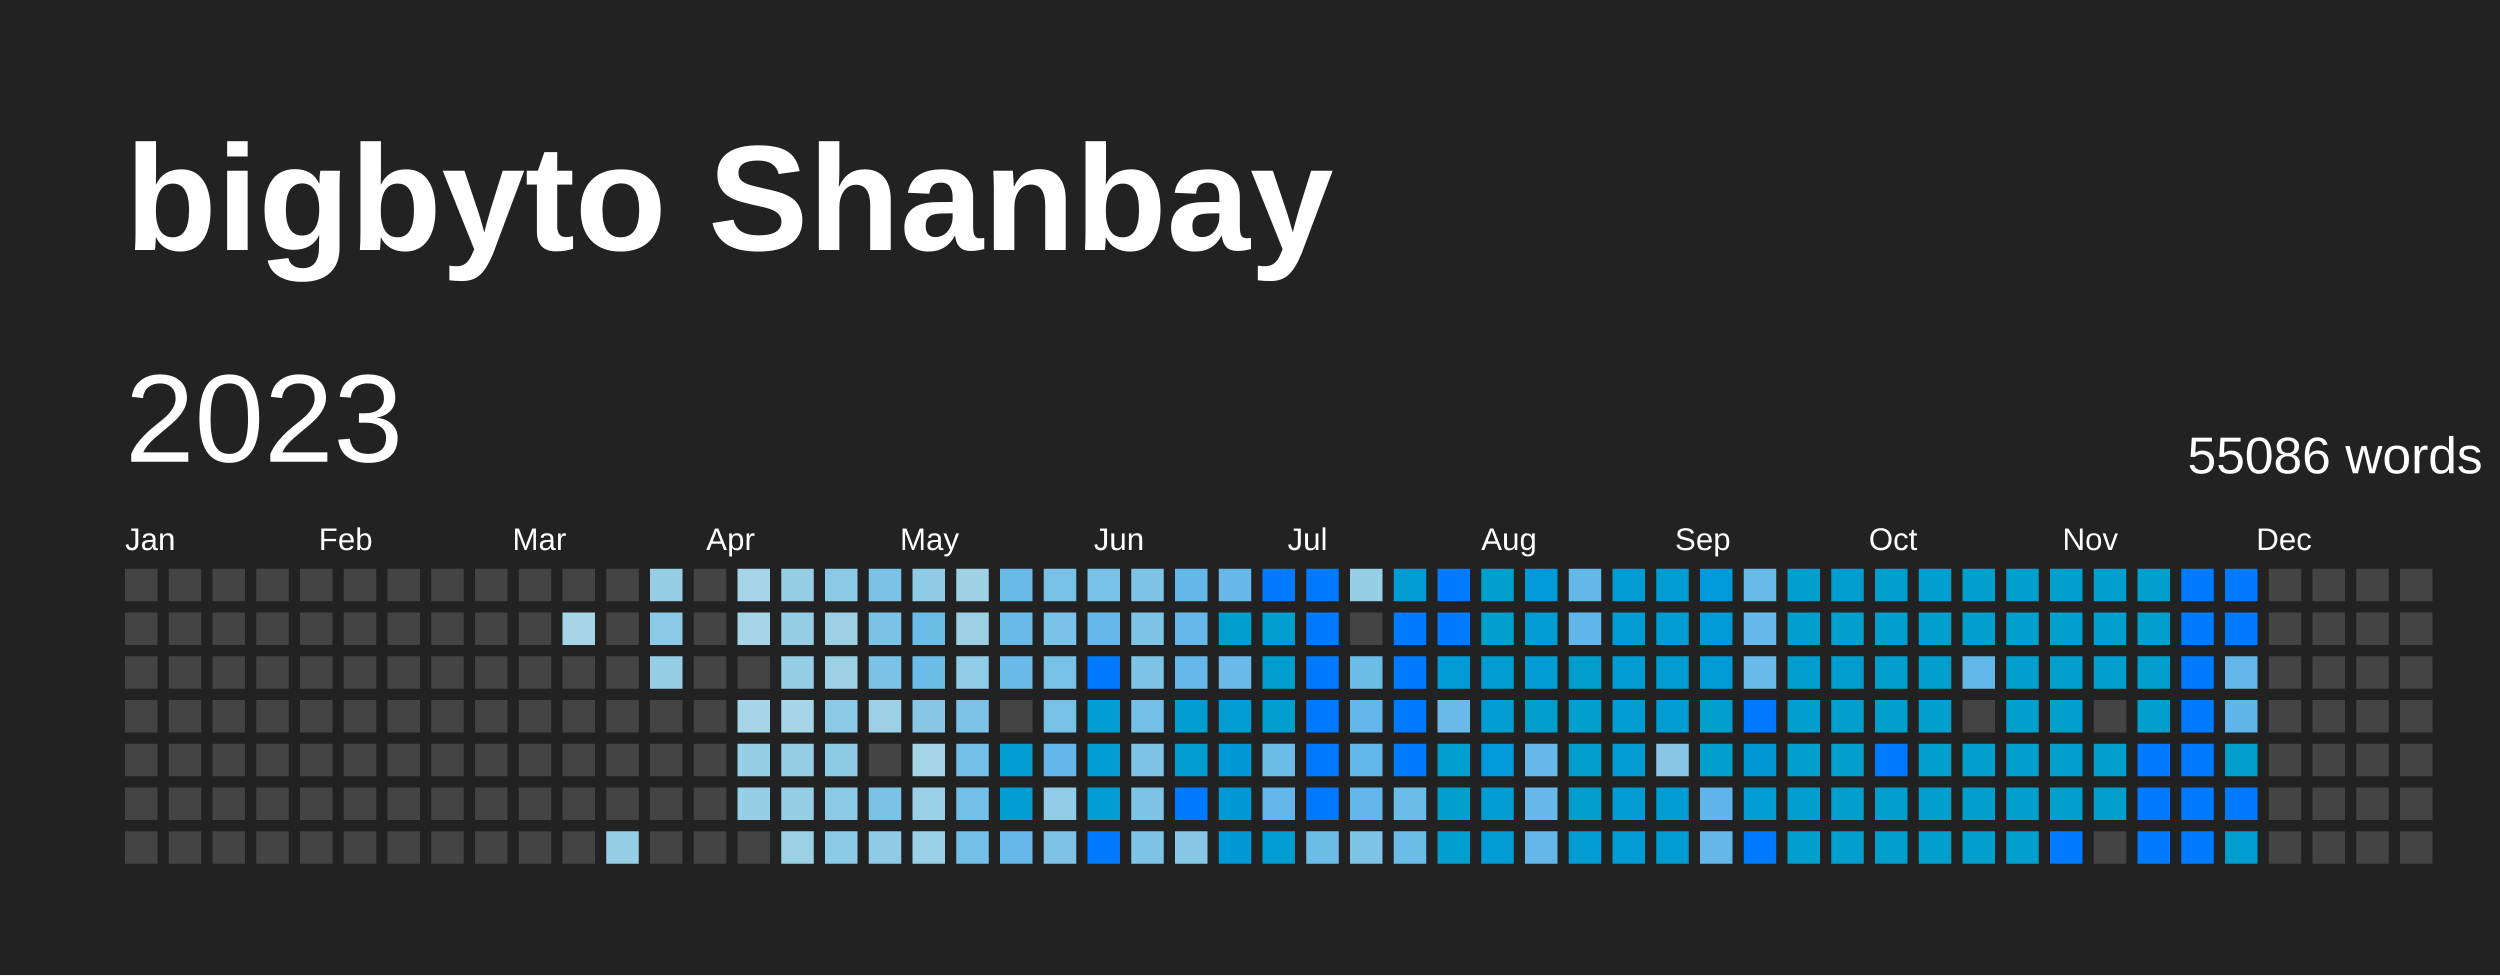
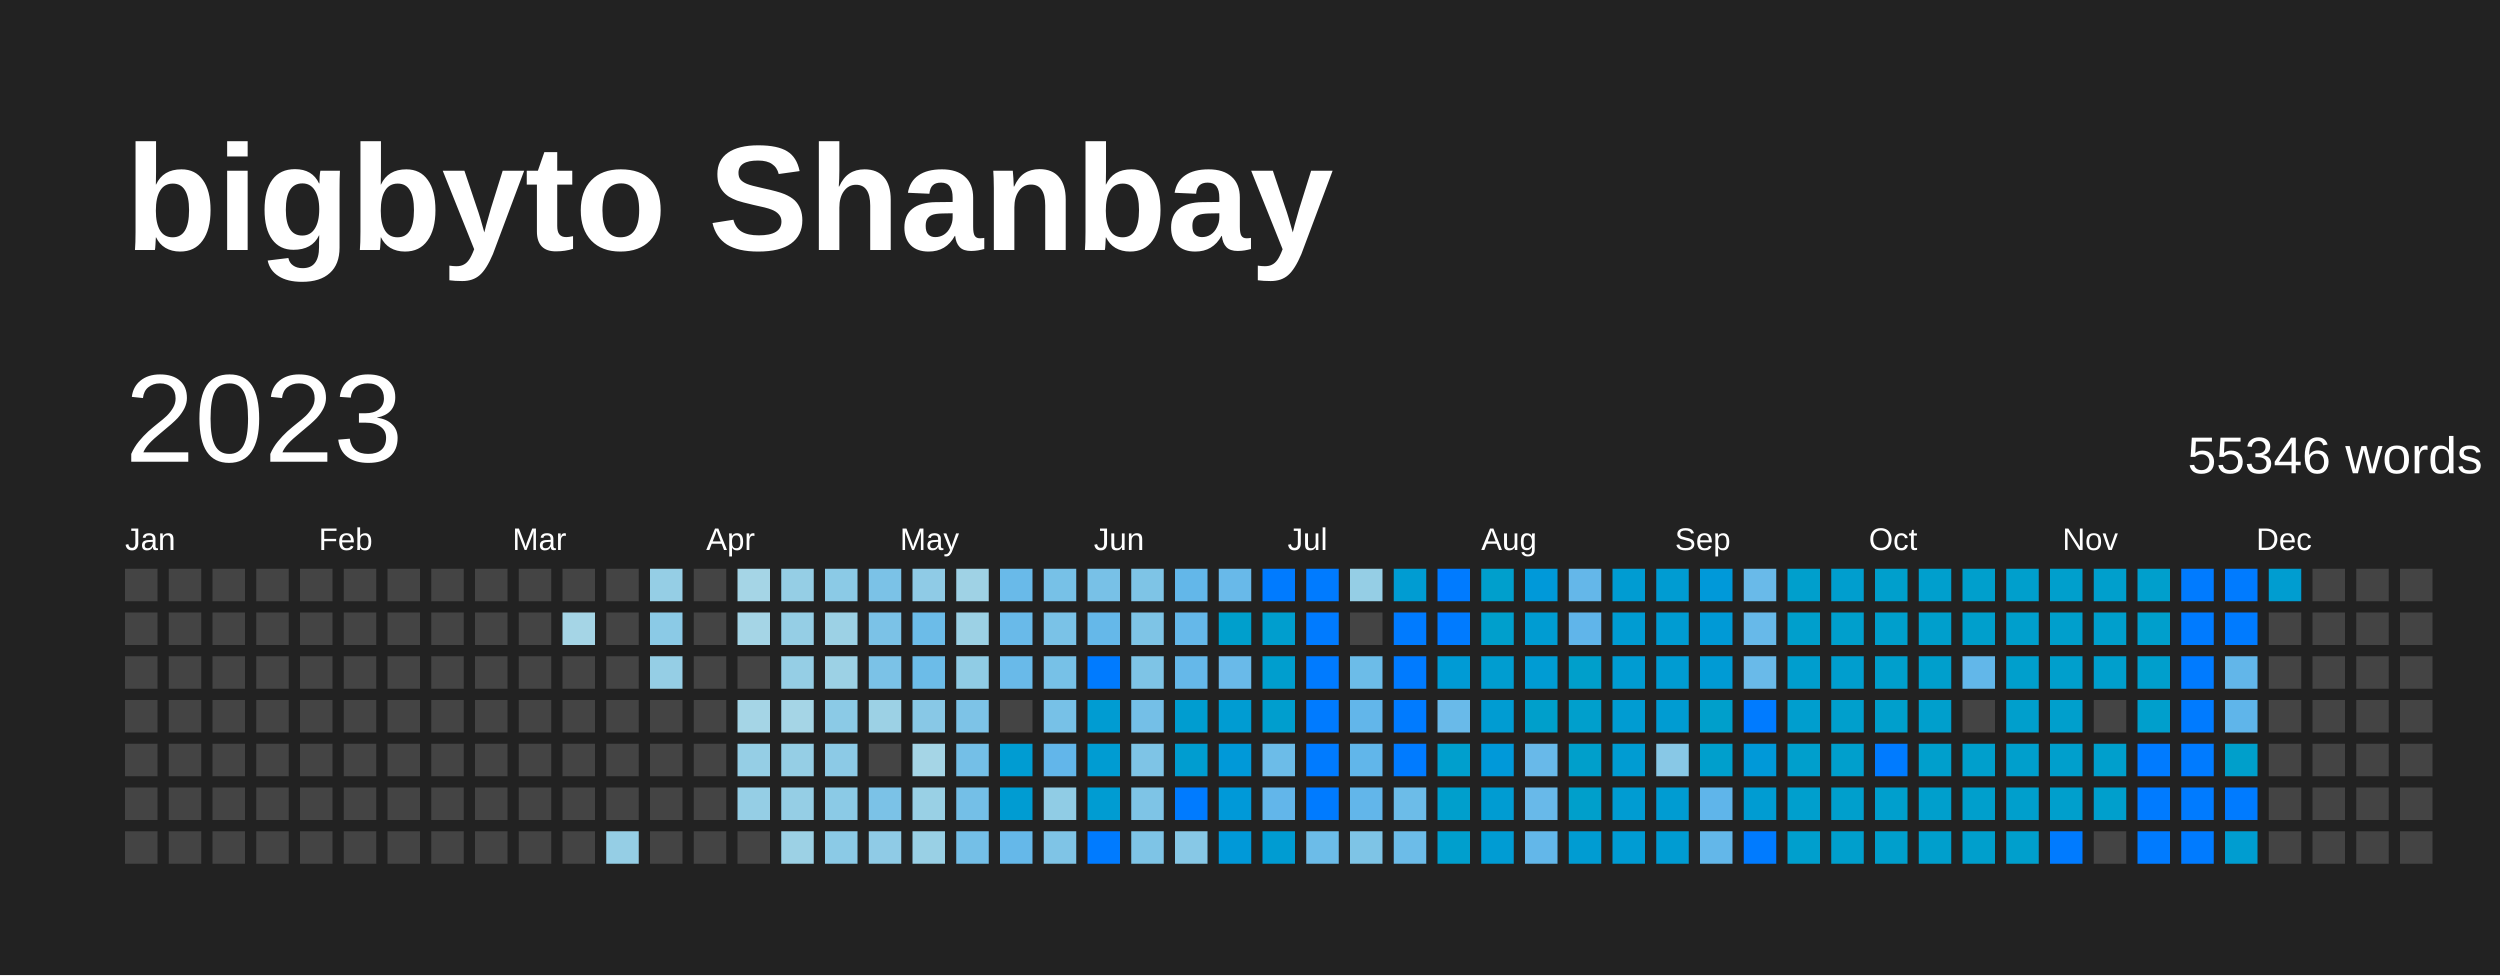
<svg xmlns="http://www.w3.org/2000/svg" baseProfile="full" height="78mm" version="1.1" viewBox="0,0,200,78" width="200mm">
  <defs />
  <rect fill="#222222" height="78" width="200" x="0" y="0" />
  <text fill="#FFFFFF" style="font-size:12px; font-family:Arial; font-weight:bold;" x="10" y="20">bigbyto Shanbay</text>
  <text dominant-baseline="hanging" fill="#FFFFFF" style="font-size:10.0px; font-family:Arial;" x="10" y="30">2023</text>
-   <text dominant-baseline="hanging" fill="#FFFFFF" style="font-size:4.125px; font-family:Arial;" x="175" y="35">55086 words</text>
+   <text dominant-baseline="hanging" fill="#FFFFFF" style="font-size:4.125px; font-family:Arial;" x="175" y="35">55346 words</text>
  <text fill="#FFFFFF" style="font-size:2.5px; font-family:Arial" x="10.0" y="44">Jan</text>
  <text fill="#FFFFFF" style="font-size:2.5px; font-family:Arial" x="25.5" y="44">Feb</text>
  <text fill="#FFFFFF" style="font-size:2.5px; font-family:Arial" x="41.0" y="44">Mar</text>
  <text fill="#FFFFFF" style="font-size:2.5px; font-family:Arial" x="56.5" y="44">Apr</text>
  <text fill="#FFFFFF" style="font-size:2.5px; font-family:Arial" x="72.0" y="44">May</text>
  <text fill="#FFFFFF" style="font-size:2.5px; font-family:Arial" x="87.5" y="44">Jun</text>
  <text fill="#FFFFFF" style="font-size:2.5px; font-family:Arial" x="103.0" y="44">Jul</text>
  <text fill="#FFFFFF" style="font-size:2.5px; font-family:Arial" x="118.5" y="44">Aug</text>
  <text fill="#FFFFFF" style="font-size:2.5px; font-family:Arial" x="134.0" y="44">Sep</text>
  <text fill="#FFFFFF" style="font-size:2.5px; font-family:Arial" x="149.5" y="44">Oct</text>
  <text fill="#FFFFFF" style="font-size:2.5px; font-family:Arial" x="165.0" y="44">Nov</text>
  <text fill="#FFFFFF" style="font-size:2.5px; font-family:Arial" x="180.5" y="44">Dec</text>
  <rect fill="#444444" height="2.6" width="2.6" x="10.0" y="45.5" />
  <rect fill="#444444" height="2.6" width="2.6" x="10.0" y="49.0" />
  <rect fill="#444444" height="2.6" width="2.6" x="10.0" y="52.5" />
  <rect fill="#444444" height="2.6" width="2.6" x="10.0" y="56.0" />
  <rect fill="#444444" height="2.6" width="2.6" x="10.0" y="59.5" />
  <rect fill="#444444" height="2.6" width="2.6" x="10.0" y="63.0" />
  <rect fill="#444444" height="2.6" width="2.6" x="10.0" y="66.5" />
  <rect fill="#444444" height="2.6" width="2.6" x="13.5" y="45.5" />
  <rect fill="#444444" height="2.6" width="2.6" x="13.5" y="49.0" />
  <rect fill="#444444" height="2.6" width="2.6" x="13.5" y="52.5" />
  <rect fill="#444444" height="2.6" width="2.6" x="13.5" y="56.0" />
  <rect fill="#444444" height="2.6" width="2.6" x="13.5" y="59.5" />
  <rect fill="#444444" height="2.6" width="2.6" x="13.5" y="63.0" />
  <rect fill="#444444" height="2.6" width="2.6" x="13.5" y="66.5" />
  <rect fill="#444444" height="2.6" width="2.6" x="17.0" y="45.5" />
  <rect fill="#444444" height="2.6" width="2.6" x="17.0" y="49.0" />
  <rect fill="#444444" height="2.6" width="2.6" x="17.0" y="52.5" />
  <rect fill="#444444" height="2.6" width="2.6" x="17.0" y="56.0" />
  <rect fill="#444444" height="2.6" width="2.6" x="17.0" y="59.5" />
  <rect fill="#444444" height="2.6" width="2.6" x="17.0" y="63.0" />
  <rect fill="#444444" height="2.6" width="2.6" x="17.0" y="66.5" />
  <rect fill="#444444" height="2.6" width="2.6" x="20.5" y="45.5" />
  <rect fill="#444444" height="2.6" width="2.6" x="20.5" y="49.0" />
  <rect fill="#444444" height="2.6" width="2.6" x="20.5" y="52.5" />
  <rect fill="#444444" height="2.6" width="2.6" x="20.5" y="56.0" />
  <rect fill="#444444" height="2.6" width="2.6" x="20.5" y="59.5" />
  <rect fill="#444444" height="2.6" width="2.6" x="20.5" y="63.0" />
  <rect fill="#444444" height="2.6" width="2.6" x="20.5" y="66.5" />
  <rect fill="#444444" height="2.6" width="2.6" x="24.0" y="45.5" />
  <rect fill="#444444" height="2.6" width="2.6" x="24.0" y="49.0" />
  <rect fill="#444444" height="2.6" width="2.6" x="24.0" y="52.5" />
  <rect fill="#444444" height="2.6" width="2.6" x="24.0" y="56.0" />
  <rect fill="#444444" height="2.6" width="2.6" x="24.0" y="59.5" />
  <rect fill="#444444" height="2.6" width="2.6" x="24.0" y="63.0" />
  <rect fill="#444444" height="2.6" width="2.6" x="24.0" y="66.5" />
  <rect fill="#444444" height="2.6" width="2.6" x="27.5" y="45.5" />
  <rect fill="#444444" height="2.6" width="2.6" x="27.5" y="49.0" />
  <rect fill="#444444" height="2.6" width="2.6" x="27.5" y="52.5" />
  <rect fill="#444444" height="2.6" width="2.6" x="27.5" y="56.0" />
  <rect fill="#444444" height="2.6" width="2.6" x="27.5" y="59.5" />
  <rect fill="#444444" height="2.6" width="2.6" x="27.5" y="63.0" />
  <rect fill="#444444" height="2.6" width="2.6" x="27.5" y="66.5" />
  <rect fill="#444444" height="2.6" width="2.6" x="31.0" y="45.5" />
  <rect fill="#444444" height="2.6" width="2.6" x="31.0" y="49.0" />
  <rect fill="#444444" height="2.6" width="2.6" x="31.0" y="52.5" />
  <rect fill="#444444" height="2.6" width="2.6" x="31.0" y="56.0" />
  <rect fill="#444444" height="2.6" width="2.6" x="31.0" y="59.5" />
  <rect fill="#444444" height="2.6" width="2.6" x="31.0" y="63.0" />
  <rect fill="#444444" height="2.6" width="2.6" x="31.0" y="66.5" />
  <rect fill="#444444" height="2.6" width="2.6" x="34.5" y="45.5" />
  <rect fill="#444444" height="2.6" width="2.6" x="34.5" y="49.0" />
  <rect fill="#444444" height="2.6" width="2.6" x="34.5" y="52.5" />
  <rect fill="#444444" height="2.6" width="2.6" x="34.5" y="56.0" />
  <rect fill="#444444" height="2.6" width="2.6" x="34.5" y="59.5" />
  <rect fill="#444444" height="2.6" width="2.6" x="34.5" y="63.0" />
  <rect fill="#444444" height="2.6" width="2.6" x="34.5" y="66.5" />
  <rect fill="#444444" height="2.6" width="2.6" x="38.0" y="45.5" />
  <rect fill="#444444" height="2.6" width="2.6" x="38.0" y="49.0" />
  <rect fill="#444444" height="2.6" width="2.6" x="38.0" y="52.5" />
  <rect fill="#444444" height="2.6" width="2.6" x="38.0" y="56.0" />
  <rect fill="#444444" height="2.6" width="2.6" x="38.0" y="59.5" />
  <rect fill="#444444" height="2.6" width="2.6" x="38.0" y="63.0" />
  <rect fill="#444444" height="2.6" width="2.6" x="38.0" y="66.5" />
  <rect fill="#444444" height="2.6" width="2.6" x="41.5" y="45.5" />
  <rect fill="#444444" height="2.6" width="2.6" x="41.5" y="49.0" />
  <rect fill="#444444" height="2.6" width="2.6" x="41.5" y="52.5" />
  <rect fill="#444444" height="2.6" width="2.6" x="41.5" y="56.0" />
  <rect fill="#444444" height="2.6" width="2.6" x="41.5" y="59.5" />
  <rect fill="#444444" height="2.6" width="2.6" x="41.5" y="63.0" />
  <rect fill="#444444" height="2.6" width="2.6" x="41.5" y="66.5" />
  <rect fill="#444444" height="2.6" width="2.6" x="45.0" y="45.5" />
  <rect fill="#a5d5e6" height="2.6" width="2.6" x="45.0" y="49.0" />
  <rect fill="#444444" height="2.6" width="2.6" x="45.0" y="52.5" />
  <rect fill="#444444" height="2.6" width="2.6" x="45.0" y="56.0" />
  <rect fill="#444444" height="2.6" width="2.6" x="45.0" y="59.5" />
  <rect fill="#444444" height="2.6" width="2.6" x="45.0" y="63.0" />
  <rect fill="#444444" height="2.6" width="2.6" x="45.0" y="66.5" />
  <rect fill="#444444" height="2.6" width="2.6" x="48.5" y="45.5" />
  <rect fill="#444444" height="2.6" width="2.6" x="48.5" y="49.0" />
  <rect fill="#444444" height="2.6" width="2.6" x="48.5" y="52.5" />
  <rect fill="#444444" height="2.6" width="2.6" x="48.5" y="56.0" />
  <rect fill="#444444" height="2.6" width="2.6" x="48.5" y="59.5" />
  <rect fill="#444444" height="2.6" width="2.6" x="48.5" y="63.0" />
  <rect fill="#95cee5" height="2.6" width="2.6" x="48.5" y="66.5" />
  <rect fill="#95cee5" height="2.6" width="2.6" x="52.0" y="45.5" />
  <rect fill="#8bcae6" height="2.6" width="2.6" x="52.0" y="49.0" />
  <rect fill="#95cee5" height="2.6" width="2.6" x="52.0" y="52.5" />
  <rect fill="#444444" height="2.6" width="2.6" x="52.0" y="56.0" />
  <rect fill="#444444" height="2.6" width="2.6" x="52.0" y="59.5" />
  <rect fill="#444444" height="2.6" width="2.6" x="52.0" y="63.0" />
  <rect fill="#444444" height="2.6" width="2.6" x="52.0" y="66.5" />
  <rect fill="#444444" height="2.6" width="2.6" x="55.5" y="45.5" />
  <rect fill="#444444" height="2.6" width="2.6" x="55.5" y="49.0" />
  <rect fill="#444444" height="2.6" width="2.6" x="55.5" y="52.5" />
  <rect fill="#444444" height="2.6" width="2.6" x="55.5" y="56.0" />
  <rect fill="#444444" height="2.6" width="2.6" x="55.5" y="59.5" />
  <rect fill="#444444" height="2.6" width="2.6" x="55.5" y="63.0" />
  <rect fill="#444444" height="2.6" width="2.6" x="55.5" y="66.5" />
  <rect fill="#a5d5e6" height="2.6" width="2.6" x="59.0" y="45.5" />
  <rect fill="#a5d5e6" height="2.6" width="2.6" x="59.0" y="49.0" />
  <rect fill="#444444" height="2.6" width="2.6" x="59.0" y="52.5" />
  <rect fill="#a5d5e6" height="2.6" width="2.6" x="59.0" y="56.0" />
  <rect fill="#95cee5" height="2.6" width="2.6" x="59.0" y="59.5" />
  <rect fill="#95cee5" height="2.6" width="2.6" x="59.0" y="63.0" />
  <rect fill="#444444" height="2.6" width="2.6" x="59.0" y="66.5" />
  <rect fill="#95cee5" height="2.6" width="2.6" x="62.5" y="45.5" />
  <rect fill="#95cee5" height="2.6" width="2.6" x="62.5" y="49.0" />
  <rect fill="#95cee5" height="2.6" width="2.6" x="62.5" y="52.5" />
  <rect fill="#a5d5e6" height="2.6" width="2.6" x="62.5" y="56.0" />
  <rect fill="#95cee5" height="2.6" width="2.6" x="62.5" y="59.5" />
  <rect fill="#95cee5" height="2.6" width="2.6" x="62.5" y="63.0" />
  <rect fill="#9cd1e5" height="2.6" width="2.6" x="62.5" y="66.5" />
  <rect fill="#8bcae6" height="2.6" width="2.6" x="66.0" y="45.5" />
  <rect fill="#9cd1e5" height="2.6" width="2.6" x="66.0" y="49.0" />
  <rect fill="#9cd1e5" height="2.6" width="2.6" x="66.0" y="52.5" />
  <rect fill="#8bcae6" height="2.6" width="2.6" x="66.0" y="56.0" />
  <rect fill="#8ccae6" height="2.6" width="2.6" x="66.0" y="59.5" />
  <rect fill="#8bcae6" height="2.6" width="2.6" x="66.0" y="63.0" />
  <rect fill="#8bcae6" height="2.6" width="2.6" x="66.0" y="66.5" />
  <rect fill="#7bc2e7" height="2.6" width="2.6" x="69.5" y="45.5" />
  <rect fill="#7bc2e7" height="2.6" width="2.6" x="69.5" y="49.0" />
  <rect fill="#7bc2e7" height="2.6" width="2.6" x="69.5" y="52.5" />
  <rect fill="#9cd1e5" height="2.6" width="2.6" x="69.5" y="56.0" />
  <rect fill="#444444" height="2.6" width="2.6" x="69.5" y="59.5" />
  <rect fill="#7bc2e7" height="2.6" width="2.6" x="69.5" y="63.0" />
  <rect fill="#8fcbe6" height="2.6" width="2.6" x="69.5" y="66.5" />
  <rect fill="#8fcbe6" height="2.6" width="2.6" x="73.0" y="45.5" />
  <rect fill="#6cbce8" height="2.6" width="2.6" x="73.0" y="49.0" />
  <rect fill="#6cbce8" height="2.6" width="2.6" x="73.0" y="52.5" />
  <rect fill="#88c8e6" height="2.6" width="2.6" x="73.0" y="56.0" />
  <rect fill="#a5d5e6" height="2.6" width="2.6" x="73.0" y="59.5" />
  <rect fill="#99d0e5" height="2.6" width="2.6" x="73.0" y="63.0" />
  <rect fill="#99d0e5" height="2.6" width="2.6" x="73.0" y="66.5" />
  <rect fill="#9fd2e5" height="2.6" width="2.6" x="76.5" y="45.5" />
  <rect fill="#9cd1e5" height="2.6" width="2.6" x="76.5" y="49.0" />
  <rect fill="#90cce5" height="2.6" width="2.6" x="76.5" y="52.5" />
  <rect fill="#7dc3e7" height="2.6" width="2.6" x="76.5" y="56.0" />
  <rect fill="#74bfe7" height="2.6" width="2.6" x="76.5" y="59.5" />
  <rect fill="#74bfe7" height="2.6" width="2.6" x="76.5" y="63.0" />
  <rect fill="#74bfe7" height="2.6" width="2.6" x="76.5" y="66.5" />
  <rect fill="#69bae9" height="2.6" width="2.6" x="80.0" y="45.5" />
  <rect fill="#69bae9" height="2.6" width="2.6" x="80.0" y="49.0" />
  <rect fill="#69bae9" height="2.6" width="2.6" x="80.0" y="52.5" />
  <rect fill="#444444" height="2.6" width="2.6" x="80.0" y="56.0" />
  <rect fill="#009cd2" height="2.6" width="2.6" x="80.0" y="59.5" />
  <rect fill="#009cd2" height="2.6" width="2.6" x="80.0" y="63.0" />
  <rect fill="#65b8e9" height="2.6" width="2.6" x="80.0" y="66.5" />
  <rect fill="#77c1e7" height="2.6" width="2.6" x="83.5" y="45.5" />
  <rect fill="#7ac2e7" height="2.6" width="2.6" x="83.5" y="49.0" />
  <rect fill="#77c1e7" height="2.6" width="2.6" x="83.5" y="52.5" />
  <rect fill="#77c1e7" height="2.6" width="2.6" x="83.5" y="56.0" />
  <rect fill="#62b6ea" height="2.6" width="2.6" x="83.5" y="59.5" />
  <rect fill="#90cce5" height="2.6" width="2.6" x="83.5" y="63.0" />
  <rect fill="#7fc4e6" height="2.6" width="2.6" x="83.5" y="66.5" />
  <rect fill="#78c1e7" height="2.6" width="2.6" x="87.0" y="45.5" />
  <rect fill="#65b8e9" height="2.6" width="2.6" x="87.0" y="49.0" />
  <rect fill="#007BFF" height="2.6" width="2.6" x="87.0" y="52.5" />
  <rect fill="#009cd2" height="2.6" width="2.6" x="87.0" y="56.0" />
  <rect fill="#009cd2" height="2.6" width="2.6" x="87.0" y="59.5" />
  <rect fill="#009cd2" height="2.6" width="2.6" x="87.0" y="63.0" />
  <rect fill="#007BFF" height="2.6" width="2.6" x="87.0" y="66.5" />
  <rect fill="#7ec4e6" height="2.6" width="2.6" x="90.5" y="45.5" />
  <rect fill="#7ec4e6" height="2.6" width="2.6" x="90.5" y="49.0" />
  <rect fill="#7ec4e6" height="2.6" width="2.6" x="90.5" y="52.5" />
  <rect fill="#74bfe7" height="2.6" width="2.6" x="90.5" y="56.0" />
  <rect fill="#7ec4e6" height="2.6" width="2.6" x="90.5" y="59.5" />
  <rect fill="#7ec4e6" height="2.6" width="2.6" x="90.5" y="63.0" />
  <rect fill="#7ec4e6" height="2.6" width="2.6" x="90.5" y="66.5" />
  <rect fill="#63b7e9" height="2.6" width="2.6" x="94.0" y="45.5" />
  <rect fill="#65b8e9" height="2.6" width="2.6" x="94.0" y="49.0" />
  <rect fill="#65b8e9" height="2.6" width="2.6" x="94.0" y="52.5" />
  <rect fill="#009dd0" height="2.6" width="2.6" x="94.0" y="56.0" />
  <rect fill="#009dd0" height="2.6" width="2.6" x="94.0" y="59.5" />
  <rect fill="#007BFF" height="2.6" width="2.6" x="94.0" y="63.0" />
  <rect fill="#87c8e6" height="2.6" width="2.6" x="94.0" y="66.5" />
  <rect fill="#68b9e9" height="2.6" width="2.6" x="97.5" y="45.5" />
  <rect fill="#009fcc" height="2.6" width="2.6" x="97.5" y="49.0" />
  <rect fill="#69bae9" height="2.6" width="2.6" x="97.5" y="52.5" />
  <rect fill="#009cd2" height="2.6" width="2.6" x="97.5" y="56.0" />
  <rect fill="#0099d8" height="2.6" width="2.6" x="97.5" y="59.5" />
  <rect fill="#0099d8" height="2.6" width="2.6" x="97.5" y="63.0" />
  <rect fill="#0099d8" height="2.6" width="2.6" x="97.5" y="66.5" />
  <rect fill="#007BFF" height="2.6" width="2.6" x="101.0" y="45.5" />
  <rect fill="#009ece" height="2.6" width="2.6" x="101.0" y="49.0" />
  <rect fill="#009ece" height="2.6" width="2.6" x="101.0" y="52.5" />
  <rect fill="#009ece" height="2.6" width="2.6" x="101.0" y="56.0" />
  <rect fill="#6cbce8" height="2.6" width="2.6" x="101.0" y="59.5" />
  <rect fill="#62b6ea" height="2.6" width="2.6" x="101.0" y="63.0" />
  <rect fill="#009cd2" height="2.6" width="2.6" x="101.0" y="66.5" />
  <rect fill="#007BFF" height="2.6" width="2.6" x="104.5" y="45.5" />
  <rect fill="#007BFF" height="2.6" width="2.6" x="104.5" y="49.0" />
  <rect fill="#007BFF" height="2.6" width="2.6" x="104.5" y="52.5" />
  <rect fill="#007BFF" height="2.6" width="2.6" x="104.5" y="56.0" />
  <rect fill="#007BFF" height="2.6" width="2.6" x="104.5" y="59.5" />
  <rect fill="#007BFF" height="2.6" width="2.6" x="104.5" y="63.0" />
  <rect fill="#6cbce8" height="2.6" width="2.6" x="104.5" y="66.5" />
  <rect fill="#95cee5" height="2.6" width="2.6" x="108.0" y="45.5" />
  <rect fill="#444444" height="2.6" width="2.6" x="108.0" y="49.0" />
  <rect fill="#6cbce8" height="2.6" width="2.6" x="108.0" y="52.5" />
  <rect fill="#62b6ea" height="2.6" width="2.6" x="108.0" y="56.0" />
  <rect fill="#61b6ea" height="2.6" width="2.6" x="108.0" y="59.5" />
  <rect fill="#62b6ea" height="2.6" width="2.6" x="108.0" y="63.0" />
  <rect fill="#7ec4e6" height="2.6" width="2.6" x="108.0" y="66.5" />
  <rect fill="#009cd2" height="2.6" width="2.6" x="111.5" y="45.5" />
  <rect fill="#007BFF" height="2.6" width="2.6" x="111.5" y="49.0" />
  <rect fill="#007BFF" height="2.6" width="2.6" x="111.5" y="52.5" />
  <rect fill="#007BFF" height="2.6" width="2.6" x="111.5" y="56.0" />
  <rect fill="#007BFF" height="2.6" width="2.6" x="111.5" y="59.5" />
  <rect fill="#6cbce8" height="2.6" width="2.6" x="111.5" y="63.0" />
  <rect fill="#6cbce8" height="2.6" width="2.6" x="111.5" y="66.5" />
  <rect fill="#007BFF" height="2.6" width="2.6" x="115.0" y="45.5" />
  <rect fill="#007BFF" height="2.6" width="2.6" x="115.0" y="49.0" />
  <rect fill="#009bd5" height="2.6" width="2.6" x="115.0" y="52.5" />
  <rect fill="#69bae9" height="2.6" width="2.6" x="115.0" y="56.0" />
  <rect fill="#009fcd" height="2.6" width="2.6" x="115.0" y="59.5" />
  <rect fill="#009fcc" height="2.6" width="2.6" x="115.0" y="63.0" />
  <rect fill="#009fcd" height="2.6" width="2.6" x="115.0" y="66.5" />
  <rect fill="#009fcc" height="2.6" width="2.6" x="118.5" y="45.5" />
  <rect fill="#009fcc" height="2.6" width="2.6" x="118.5" y="49.0" />
  <rect fill="#009dd0" height="2.6" width="2.6" x="118.5" y="52.5" />
  <rect fill="#009cd2" height="2.6" width="2.6" x="118.5" y="56.0" />
  <rect fill="#0099d9" height="2.6" width="2.6" x="118.5" y="59.5" />
  <rect fill="#009cd2" height="2.6" width="2.6" x="118.5" y="63.0" />
  <rect fill="#009cd3" height="2.6" width="2.6" x="118.5" y="66.5" />
  <rect fill="#0099d9" height="2.6" width="2.6" x="122.0" y="45.5" />
  <rect fill="#009cd2" height="2.6" width="2.6" x="122.0" y="49.0" />
  <rect fill="#009cd3" height="2.6" width="2.6" x="122.0" y="52.5" />
  <rect fill="#009fcb" height="2.6" width="2.6" x="122.0" y="56.0" />
  <rect fill="#68b9e9" height="2.6" width="2.6" x="122.0" y="59.5" />
  <rect fill="#68b9e9" height="2.6" width="2.6" x="122.0" y="63.0" />
  <rect fill="#63b7e9" height="2.6" width="2.6" x="122.0" y="66.5" />
  <rect fill="#64b7e9" height="2.6" width="2.6" x="125.5" y="45.5" />
  <rect fill="#60b5ea" height="2.6" width="2.6" x="125.5" y="49.0" />
  <rect fill="#009fcb" height="2.6" width="2.6" x="125.5" y="52.5" />
  <rect fill="#009fcc" height="2.6" width="2.6" x="125.5" y="56.0" />
  <rect fill="#009fcb" height="2.6" width="2.6" x="125.5" y="59.5" />
  <rect fill="#009fcb" height="2.6" width="2.6" x="125.5" y="63.0" />
  <rect fill="#009cd2" height="2.6" width="2.6" x="125.5" y="66.5" />
  <rect fill="#009cd2" height="2.6" width="2.6" x="129.0" y="45.5" />
  <rect fill="#009cd2" height="2.6" width="2.6" x="129.0" y="49.0" />
  <rect fill="#009cd2" height="2.6" width="2.6" x="129.0" y="52.5" />
  <rect fill="#009cd2" height="2.6" width="2.6" x="129.0" y="56.0" />
  <rect fill="#009cd2" height="2.6" width="2.6" x="129.0" y="59.5" />
  <rect fill="#009cd2" height="2.6" width="2.6" x="129.0" y="63.0" />
  <rect fill="#009cd3" height="2.6" width="2.6" x="129.0" y="66.5" />
  <rect fill="#009cd2" height="2.6" width="2.6" x="132.5" y="45.5" />
  <rect fill="#009cd2" height="2.6" width="2.6" x="132.5" y="49.0" />
  <rect fill="#009cd2" height="2.6" width="2.6" x="132.5" y="52.5" />
  <rect fill="#009cd2" height="2.6" width="2.6" x="132.5" y="56.0" />
  <rect fill="#88c8e6" height="2.6" width="2.6" x="132.5" y="59.5" />
  <rect fill="#009cd2" height="2.6" width="2.6" x="132.5" y="63.0" />
  <rect fill="#009cd2" height="2.6" width="2.6" x="132.5" y="66.5" />
  <rect fill="#0099d9" height="2.6" width="2.6" x="136.0" y="45.5" />
  <rect fill="#009ad6" height="2.6" width="2.6" x="136.0" y="49.0" />
  <rect fill="#009bd4" height="2.6" width="2.6" x="136.0" y="52.5" />
  <rect fill="#009fcb" height="2.6" width="2.6" x="136.0" y="56.0" />
  <rect fill="#009fcc" height="2.6" width="2.6" x="136.0" y="59.5" />
  <rect fill="#5fb5ea" height="2.6" width="2.6" x="136.0" y="63.0" />
  <rect fill="#63b7e9" height="2.6" width="2.6" x="136.0" y="66.5" />
  <rect fill="#69bae9" height="2.6" width="2.6" x="139.5" y="45.5" />
  <rect fill="#67b9e9" height="2.6" width="2.6" x="139.5" y="49.0" />
  <rect fill="#69bae9" height="2.6" width="2.6" x="139.5" y="52.5" />
  <rect fill="#007BFF" height="2.6" width="2.6" x="139.5" y="56.0" />
  <rect fill="#0099d8" height="2.6" width="2.6" x="139.5" y="59.5" />
  <rect fill="#009cd2" height="2.6" width="2.6" x="139.5" y="63.0" />
  <rect fill="#007BFF" height="2.6" width="2.6" x="139.5" y="66.5" />
  <rect fill="#009fcc" height="2.6" width="2.6" x="143.0" y="45.5" />
  <rect fill="#009fcc" height="2.6" width="2.6" x="143.0" y="49.0" />
  <rect fill="#009ece" height="2.6" width="2.6" x="143.0" y="52.5" />
  <rect fill="#009ece" height="2.6" width="2.6" x="143.0" y="56.0" />
  <rect fill="#009fcc" height="2.6" width="2.6" x="143.0" y="59.5" />
  <rect fill="#009fcd" height="2.6" width="2.6" x="143.0" y="63.0" />
  <rect fill="#009fcd" height="2.6" width="2.6" x="143.0" y="66.5" />
  <rect fill="#009ece" height="2.6" width="2.6" x="146.5" y="45.5" />
  <rect fill="#009fcc" height="2.6" width="2.6" x="146.5" y="49.0" />
  <rect fill="#009ece" height="2.6" width="2.6" x="146.5" y="52.5" />
  <rect fill="#009fcc" height="2.6" width="2.6" x="146.5" y="56.0" />
  <rect fill="#009fcc" height="2.6" width="2.6" x="146.5" y="59.5" />
  <rect fill="#009fcc" height="2.6" width="2.6" x="146.5" y="63.0" />
  <rect fill="#009fcc" height="2.6" width="2.6" x="146.5" y="66.5" />
  <rect fill="#009fcc" height="2.6" width="2.6" x="150.0" y="45.5" />
  <rect fill="#009fcc" height="2.6" width="2.6" x="150.0" y="49.0" />
  <rect fill="#009fcc" height="2.6" width="2.6" x="150.0" y="52.5" />
  <rect fill="#009fcc" height="2.6" width="2.6" x="150.0" y="56.0" />
  <rect fill="#007BFF" height="2.6" width="2.6" x="150.0" y="59.5" />
  <rect fill="#009fcd" height="2.6" width="2.6" x="150.0" y="63.0" />
  <rect fill="#009fcc" height="2.6" width="2.6" x="150.0" y="66.5" />
  <rect fill="#009fcd" height="2.6" width="2.6" x="153.5" y="45.5" />
  <rect fill="#009fcc" height="2.6" width="2.6" x="153.5" y="49.0" />
  <rect fill="#009fcc" height="2.6" width="2.6" x="153.5" y="52.5" />
  <rect fill="#009fcc" height="2.6" width="2.6" x="153.5" y="56.0" />
  <rect fill="#009fcc" height="2.6" width="2.6" x="153.5" y="59.5" />
  <rect fill="#009fcc" height="2.6" width="2.6" x="153.5" y="63.0" />
  <rect fill="#009fcc" height="2.6" width="2.6" x="153.5" y="66.5" />
  <rect fill="#009fcc" height="2.6" width="2.6" x="157.0" y="45.5" />
  <rect fill="#009fcc" height="2.6" width="2.6" x="157.0" y="49.0" />
  <rect fill="#62b7e9" height="2.6" width="2.6" x="157.0" y="52.5" />
  <rect fill="#444444" height="2.6" width="2.6" x="157.0" y="56.0" />
  <rect fill="#009fcc" height="2.6" width="2.6" x="157.0" y="59.5" />
  <rect fill="#009fcc" height="2.6" width="2.6" x="157.0" y="63.0" />
  <rect fill="#009fcc" height="2.6" width="2.6" x="157.0" y="66.5" />
  <rect fill="#009fcc" height="2.6" width="2.6" x="160.5" y="45.5" />
  <rect fill="#009fcc" height="2.6" width="2.6" x="160.5" y="49.0" />
  <rect fill="#009fcc" height="2.6" width="2.6" x="160.5" y="52.5" />
  <rect fill="#009fcc" height="2.6" width="2.6" x="160.5" y="56.0" />
  <rect fill="#009fcc" height="2.6" width="2.6" x="160.5" y="59.5" />
  <rect fill="#009fcc" height="2.6" width="2.6" x="160.5" y="63.0" />
  <rect fill="#009fcc" height="2.6" width="2.6" x="160.5" y="66.5" />
  <rect fill="#009fcc" height="2.6" width="2.6" x="164.0" y="45.5" />
  <rect fill="#009fcc" height="2.6" width="2.6" x="164.0" y="49.0" />
  <rect fill="#009fcc" height="2.6" width="2.6" x="164.0" y="52.5" />
  <rect fill="#009fcc" height="2.6" width="2.6" x="164.0" y="56.0" />
  <rect fill="#009fcc" height="2.6" width="2.6" x="164.0" y="59.5" />
  <rect fill="#009fcc" height="2.6" width="2.6" x="164.0" y="63.0" />
  <rect fill="#007BFF" height="2.6" width="2.6" x="164.0" y="66.5" />
  <rect fill="#009fcc" height="2.6" width="2.6" x="167.5" y="45.5" />
  <rect fill="#009fcc" height="2.6" width="2.6" x="167.5" y="49.0" />
  <rect fill="#009fcc" height="2.6" width="2.6" x="167.5" y="52.5" />
  <rect fill="#444444" height="2.6" width="2.6" x="167.5" y="56.0" />
  <rect fill="#009fcc" height="2.6" width="2.6" x="167.5" y="59.5" />
  <rect fill="#009fcc" height="2.6" width="2.6" x="167.5" y="63.0" />
  <rect fill="#444444" height="2.6" width="2.6" x="167.5" y="66.5" />
  <rect fill="#009fcc" height="2.6" width="2.6" x="171.0" y="45.5" />
  <rect fill="#009fcc" height="2.6" width="2.6" x="171.0" y="49.0" />
  <rect fill="#009fcc" height="2.6" width="2.6" x="171.0" y="52.5" />
  <rect fill="#009fcc" height="2.6" width="2.6" x="171.0" y="56.0" />
  <rect fill="#007BFF" height="2.6" width="2.6" x="171.0" y="59.5" />
  <rect fill="#007BFF" height="2.6" width="2.6" x="171.0" y="63.0" />
  <rect fill="#007BFF" height="2.6" width="2.6" x="171.0" y="66.5" />
  <rect fill="#007BFF" height="2.6" width="2.6" x="174.5" y="45.5" />
  <rect fill="#007BFF" height="2.6" width="2.6" x="174.5" y="49.0" />
  <rect fill="#007BFF" height="2.6" width="2.6" x="174.5" y="52.5" />
  <rect fill="#007BFF" height="2.6" width="2.6" x="174.5" y="56.0" />
  <rect fill="#007BFF" height="2.6" width="2.6" x="174.5" y="59.5" />
  <rect fill="#007BFF" height="2.6" width="2.6" x="174.5" y="63.0" />
  <rect fill="#007BFF" height="2.6" width="2.6" x="174.5" y="66.5" />
  <rect fill="#007BFF" height="2.6" width="2.6" x="178.0" y="45.5" />
  <rect fill="#007BFF" height="2.6" width="2.6" x="178.0" y="49.0" />
  <rect fill="#62b6e9" height="2.6" width="2.6" x="178.0" y="52.5" />
  <rect fill="#5fb5ea" height="2.6" width="2.6" x="178.0" y="56.0" />
  <rect fill="#009fcb" height="2.6" width="2.6" x="178.0" y="59.5" />
  <rect fill="#007BFF" height="2.6" width="2.6" x="178.0" y="63.0" />
  <rect fill="#009dd0" height="2.6" width="2.6" x="178.0" y="66.5" />
-   <rect fill="#444444" height="2.6" width="2.6" x="181.5" y="45.5" />
+   <rect fill="#009dd0" height="2.6" width="2.6" x="181.5" y="45.5" />
  <rect fill="#444444" height="2.6" width="2.6" x="181.5" y="49.0" />
  <rect fill="#444444" height="2.6" width="2.6" x="181.5" y="52.5" />
  <rect fill="#444444" height="2.6" width="2.6" x="181.5" y="56.0" />
  <rect fill="#444444" height="2.6" width="2.6" x="181.5" y="59.5" />
  <rect fill="#444444" height="2.6" width="2.6" x="181.5" y="63.0" />
  <rect fill="#444444" height="2.6" width="2.6" x="181.5" y="66.5" />
  <rect fill="#444444" height="2.6" width="2.6" x="185.0" y="45.5" />
  <rect fill="#444444" height="2.6" width="2.6" x="185.0" y="49.0" />
  <rect fill="#444444" height="2.6" width="2.6" x="185.0" y="52.5" />
  <rect fill="#444444" height="2.6" width="2.6" x="185.0" y="56.0" />
  <rect fill="#444444" height="2.6" width="2.6" x="185.0" y="59.5" />
  <rect fill="#444444" height="2.6" width="2.6" x="185.0" y="63.0" />
  <rect fill="#444444" height="2.6" width="2.6" x="185.0" y="66.5" />
  <rect fill="#444444" height="2.6" width="2.6" x="188.5" y="45.5" />
  <rect fill="#444444" height="2.6" width="2.6" x="188.5" y="49.0" />
  <rect fill="#444444" height="2.6" width="2.6" x="188.5" y="52.5" />
  <rect fill="#444444" height="2.6" width="2.6" x="188.5" y="56.0" />
  <rect fill="#444444" height="2.6" width="2.6" x="188.5" y="59.5" />
  <rect fill="#444444" height="2.6" width="2.6" x="188.5" y="63.0" />
  <rect fill="#444444" height="2.6" width="2.6" x="188.5" y="66.5" />
  <rect fill="#444444" height="2.6" width="2.6" x="192.0" y="45.5" />
  <rect fill="#444444" height="2.6" width="2.6" x="192.0" y="49.0" />
  <rect fill="#444444" height="2.6" width="2.6" x="192.0" y="52.5" />
  <rect fill="#444444" height="2.6" width="2.6" x="192.0" y="56.0" />
  <rect fill="#444444" height="2.6" width="2.6" x="192.0" y="59.5" />
  <rect fill="#444444" height="2.6" width="2.6" x="192.0" y="63.0" />
  <rect fill="#444444" height="2.6" width="2.6" x="192.0" y="66.5" />
</svg>
